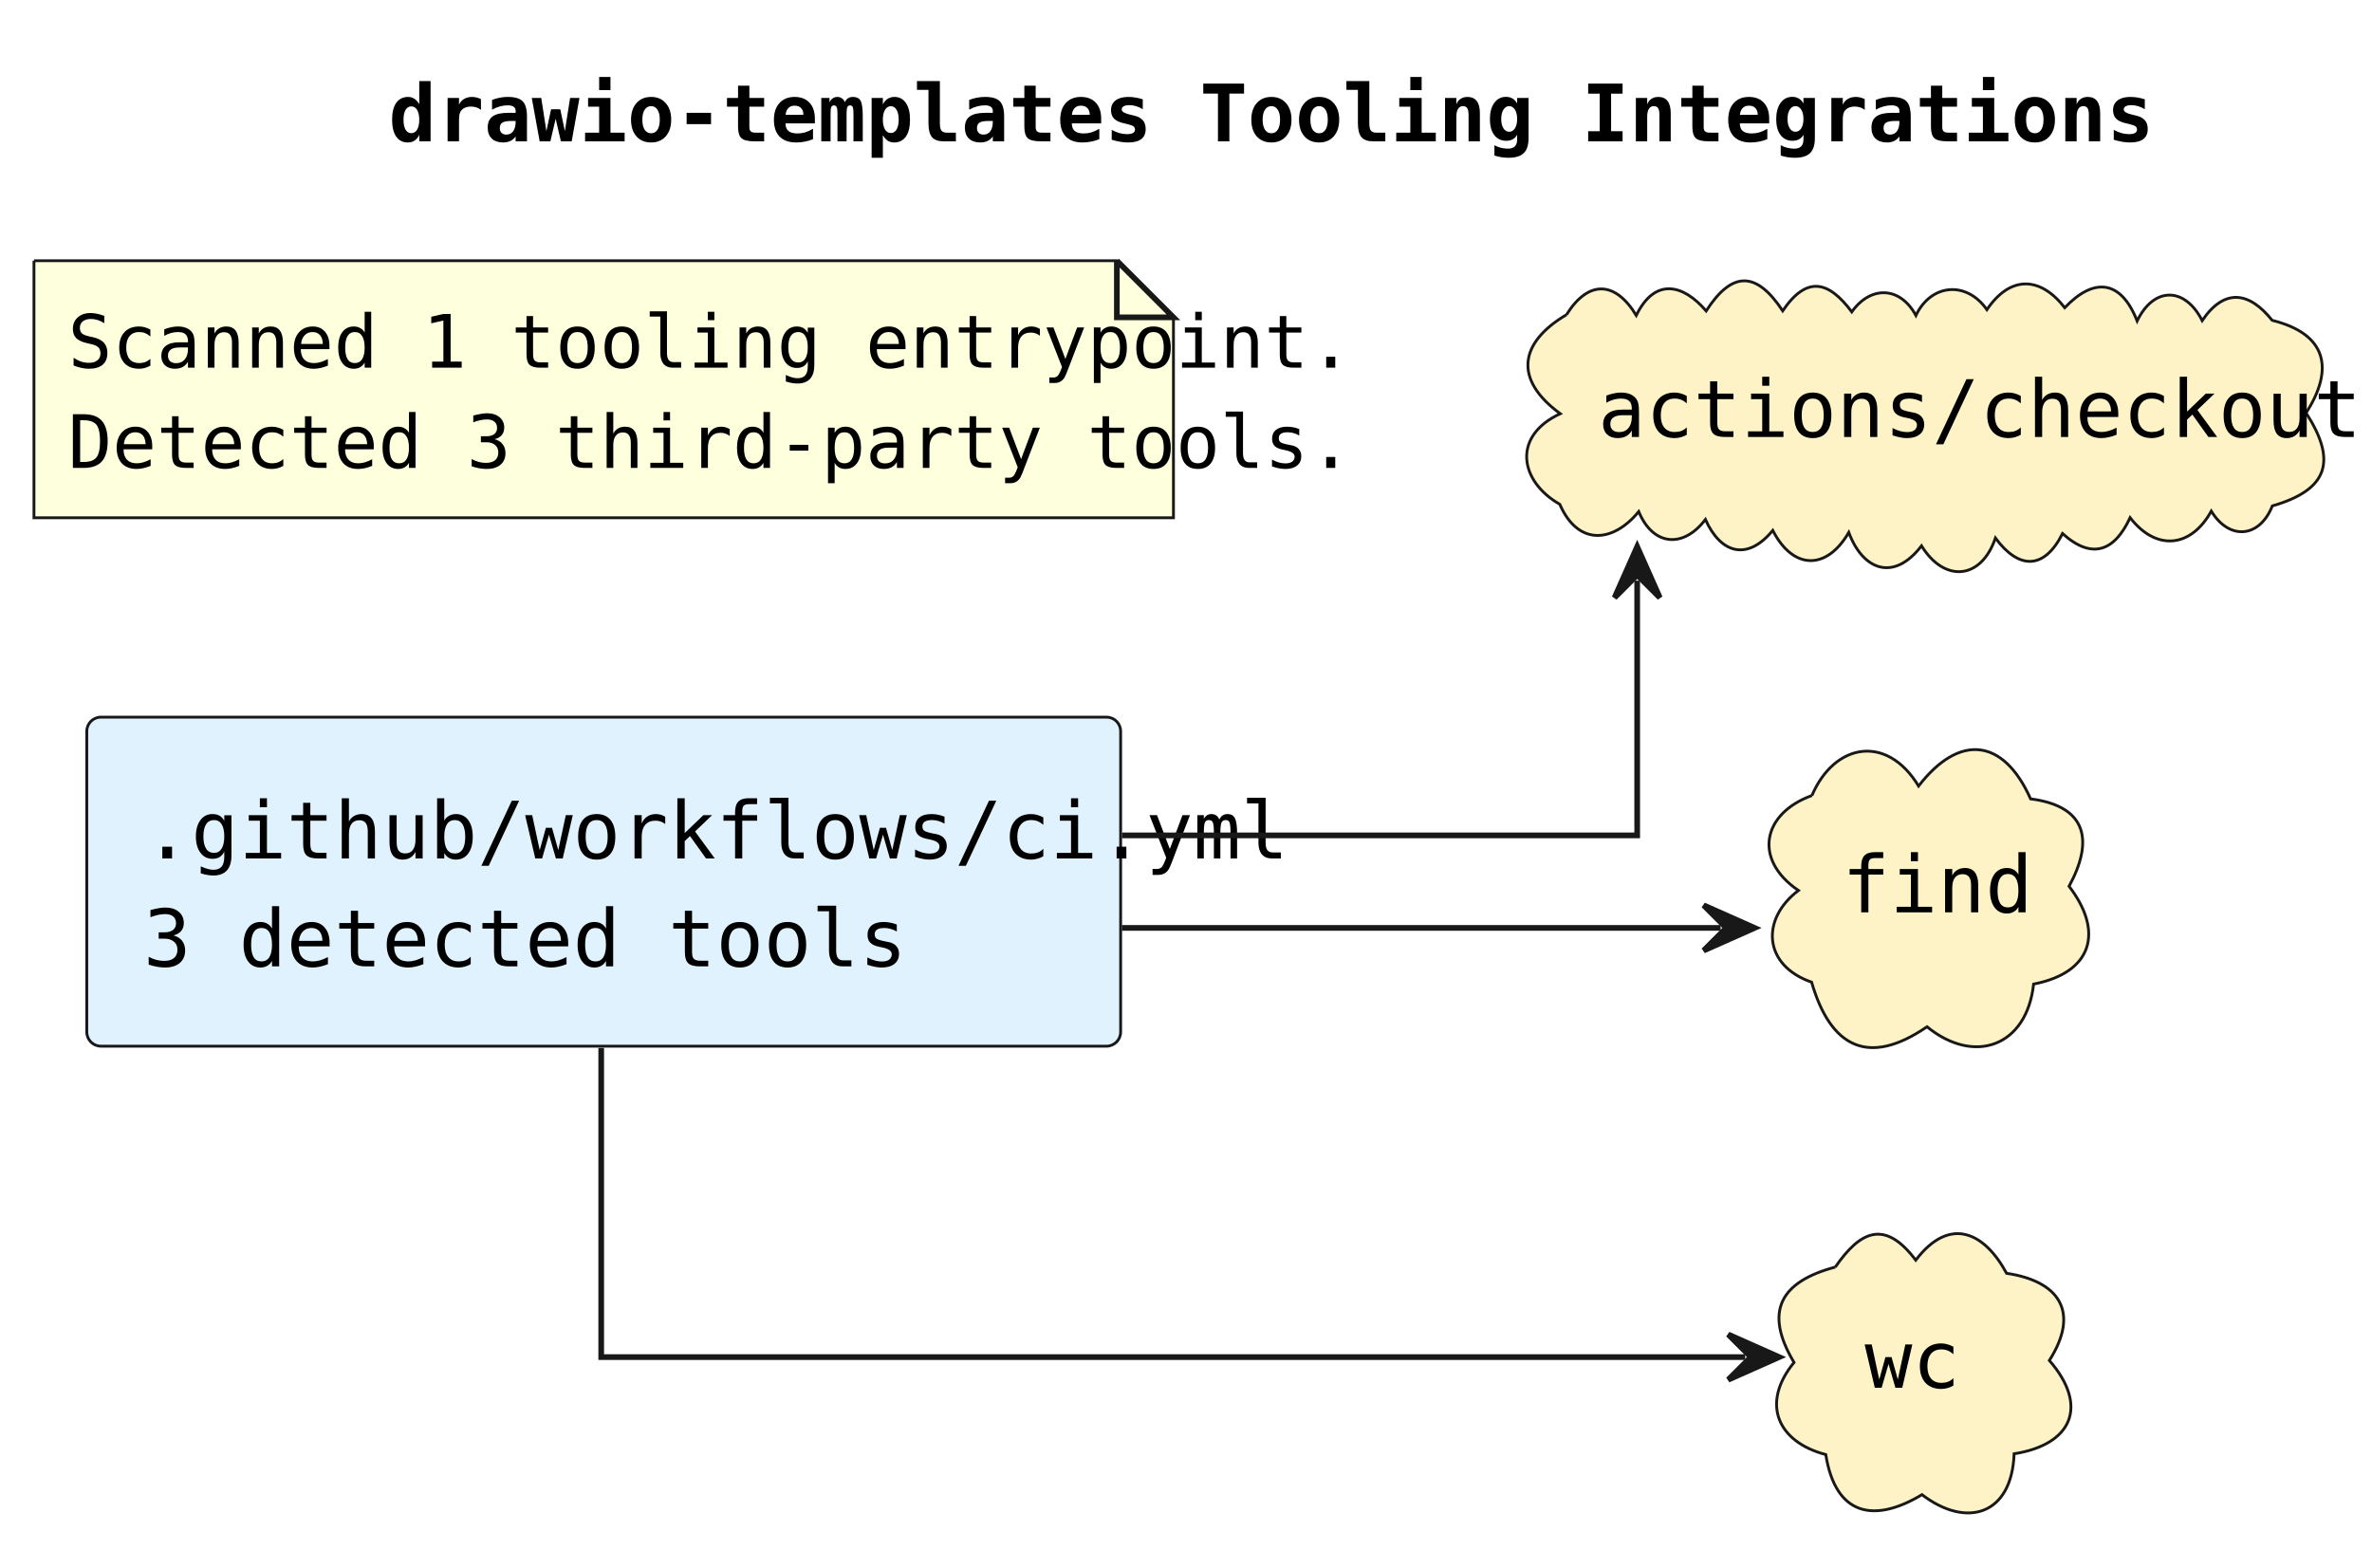
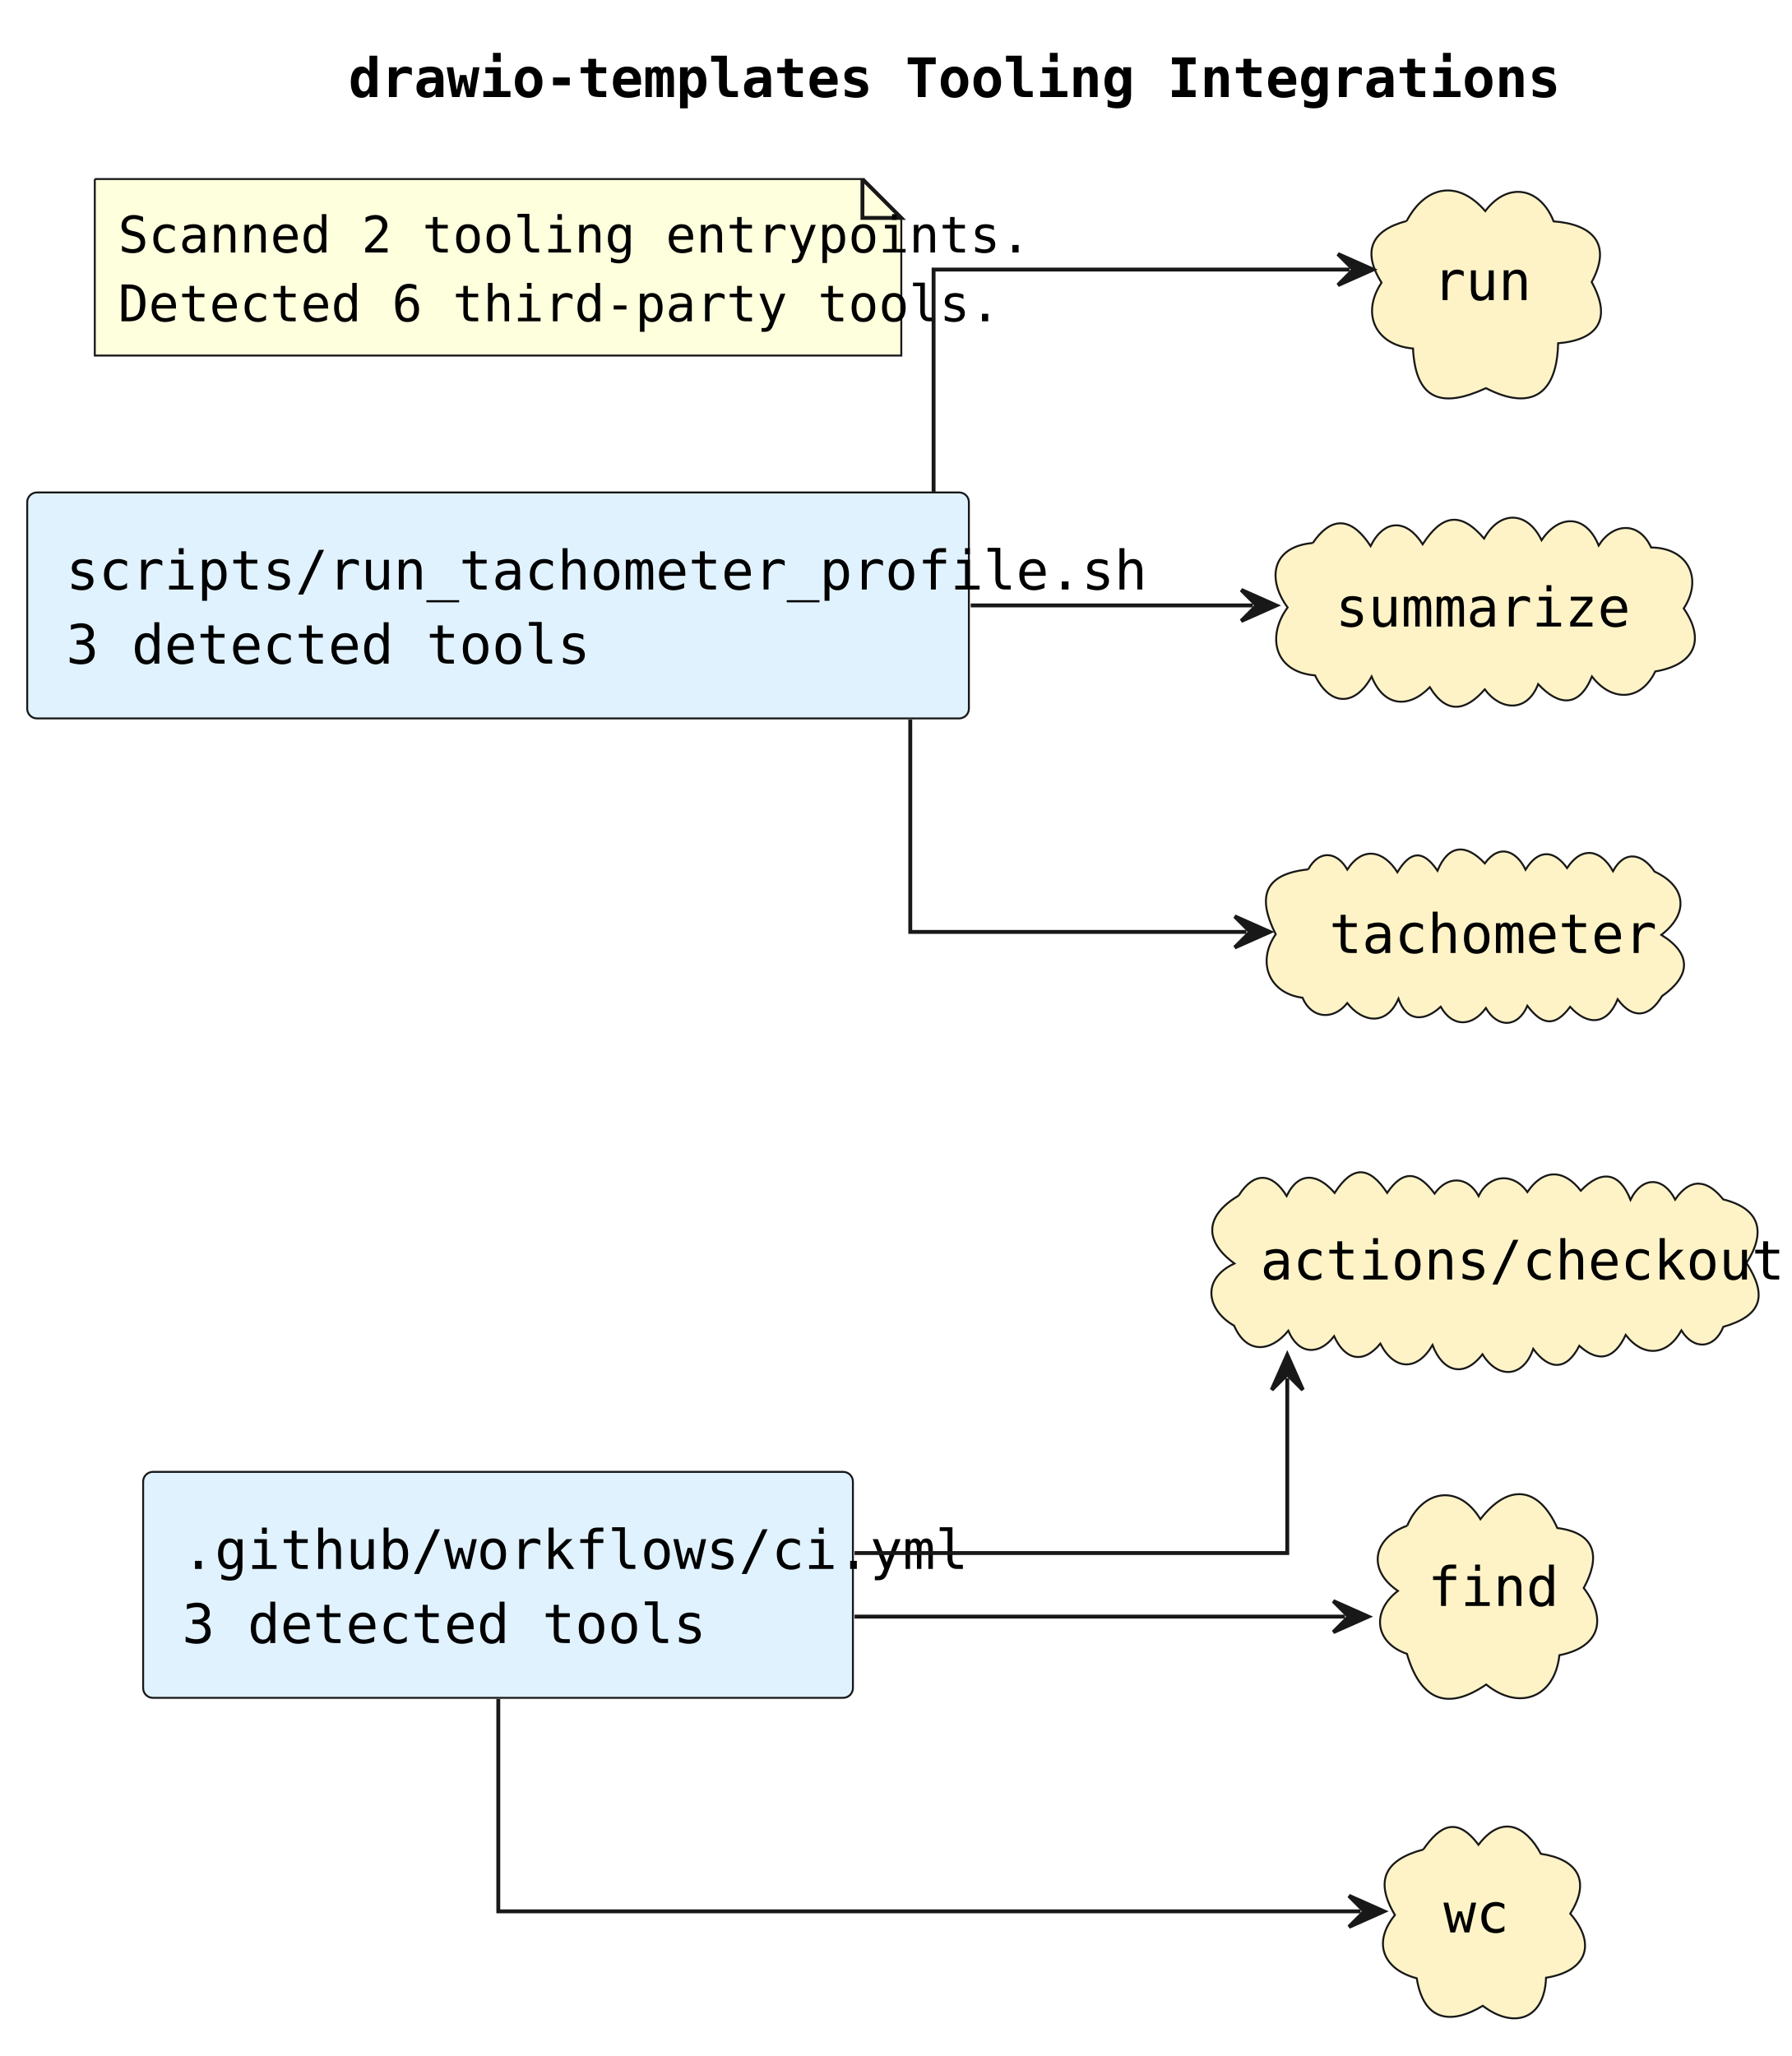
- <svg xmlns="http://www.w3.org/2000/svg" contentStyleType="text/css" data-diagram-type="DESCRIPTION" height="277px" preserveAspectRatio="none" style="width:419px;height:277px;background:#FFFFFF;" version="1.1" viewBox="0 0 419 277" width="419px" zoomAndPan="magnify">
+ <svg xmlns="http://www.w3.org/2000/svg" contentStyleType="text/css" data-diagram-type="DESCRIPTION" height="529px" preserveAspectRatio="none" style="width:461px;height:529px;background:#FFFFFF;" version="1.1" viewBox="0 0 461 529" width="461px" zoomAndPan="magnify">
  <defs />
  <g>
    <g class="title" data-source-line="1">
-       <text fill="#000000" font-family="Monospace" font-size="14" font-weight="bold" lengthAdjust="spacing" textLength="268.502" x="68.651" y="24.966">drawio-templates Tooling Integrations</text>
+       <text fill="#000000" font-family="Monospace" font-size="14" font-weight="bold" lengthAdjust="spacing" textLength="268.502" x="89.656" y="24.966">drawio-templates Tooling Integrations</text>
    </g>
    <g class="entity" data-qualified-name="source_github_workflows_ci_yml" data-source-line="7" id="ent0002">
-       <rect fill="#E0F2FE" height="58.136" rx="2.5" ry="2.5" style="stroke:#181818;stroke-width:0.5;" width="182.623" x="15.33" y="126.708" />
-       <text fill="#000000" font-family="Monospace" font-size="14" lengthAdjust="spacing" textLength="162.623" x="25.33" y="151.674">.github/workflows/ci.yml</text>
-       <text fill="#000000" font-family="Monospace" font-size="14" lengthAdjust="spacing" textLength="105.336" x="25.33" y="170.742">3 detected tools</text>
+       <rect fill="#E0F2FE" height="58.136" rx="2.5" ry="2.5" style="stroke:#181818;stroke-width:0.5;" width="182.623" x="36.83" y="378.708" />
+       <text fill="#000000" font-family="Monospace" font-size="14" lengthAdjust="spacing" textLength="162.623" x="46.83" y="403.674">.github/workflows/ci.yml</text>
+       <text fill="#000000" font-family="Monospace" font-size="14" lengthAdjust="spacing" textLength="105.336" x="46.83" y="422.742">3 detected tools</text>
    </g>
-     <g class="entity" data-qualified-name="tool_actions_checkout" data-source-line="8" id="ent0003">
-       <path d="M276.712,55.604 C280.564,49.445 285.307,49.585 289.036,55.726 C292.342,48.963 297.343,50.212 301.382,54.939 C306.002,47.791 310.263,47.916 314.904,54.919 C319.179,48.636 323.011,49.624 327.107,55.105 C330.439,50.419 335.652,50.572 338.433,55.738 C341.131,50.081 347.397,49.589 350.974,54.716 C355.054,48.679 360.352,48.738 364.725,54.37 C369.9,48.935 374.661,49.435 377.512,56.709 C380.483,50.584 385.963,50.669 389.002,56.644 C392.97,50.811 397.354,51.568 401.364,56.597 C411.046,59.007 412.356,65.167 407.358,72.955 C412.803,81.412 411.338,86.516 401.395,89.388 C399.147,95.06 393.787,95.531 390.611,90.307 C387.024,96.817 380.862,97.407 376.271,91.464 C373.538,97.366 369.567,98.981 364.337,94.271 C361.056,100.775 356.56,100.599 352.48,95.057 C349.952,102.496 343.434,102.963 339.426,96.441 C334.523,102.839 329.064,100.763 326.577,94.07 C322.641,100.847 316.719,100.692 313.148,93.713 C308.613,99.231 303.925,97.753 301.252,91.785 C297.374,96.903 292.015,96.525 289.471,90.39 C285.01,95.853 278.789,96.589 275.527,89.099 C268.429,85.047 267.028,77.064 275.609,73.093 C267.366,67.064 268.313,60.582 276.712,55.604" fill="#FEF3C7" style="stroke:#181818;stroke-width:0.5;" />
-       <text fill="#000000" font-family="Monospace" font-size="14" lengthAdjust="spacing" textLength="111.916" x="282.28" y="77.204">actions/checkout</text>
+     <g class="entity" data-qualified-name="source_scripts_run_tachometer_profile_sh" data-source-line="8" id="ent0003">
+       <rect fill="#E0F2FE" height="58.136" rx="2.5" ry="2.5" style="stroke:#181818;stroke-width:0.5;" width="242.291" x="7" y="126.708" />
+       <text fill="#000000" font-family="Monospace" font-size="14" lengthAdjust="spacing" textLength="222.291" x="17" y="151.674">scripts/run_tachometer_profile.sh</text>
+       <text fill="#000000" font-family="Monospace" font-size="14" lengthAdjust="spacing" textLength="105.336" x="17" y="170.742">3 detected tools</text>
    </g>
-     <g class="entity" data-qualified-name="tool_find" data-source-line="9" id="ent0004">
-       <path d="M320.064,140.561 C324.03,131.296 333.29,129.625 338.905,138.884 C346.045,129.626 353.852,130.323 358.691,141.15 C368.984,142.479 369.687,148.886 365.486,156.592 C371.665,164.627 369.617,171.843 359.225,173.874 C358.018,184.913 348.752,188.227 340.395,181.415 C329.904,188.611 323.317,184.905 320.006,173.531 C311.525,170.6 310.926,162.45 317.684,157.333 C309.584,151.825 311.373,143.687 320.064,140.561" fill="#FEF3C7" style="stroke:#181818;stroke-width:0.5;" />
-       <text fill="#000000" font-family="Monospace" font-size="14" lengthAdjust="spacing" textLength="25.69" x="325.4" y="161.204">find</text>
+     <g class="entity" data-qualified-name="tool_actions_checkout" data-source-line="9" id="ent0004">
+       <path d="M318.722,307.604 C322.574,301.445 327.317,301.585 331.046,307.726 C334.352,300.963 339.353,302.212 343.392,306.939 C348.012,299.791 352.273,299.916 356.914,306.919 C361.189,300.636 365.021,301.624 369.117,307.104 C372.449,302.419 377.662,302.572 380.443,307.738 C383.141,302.08 389.407,301.589 392.985,306.716 C397.064,300.679 402.362,300.738 406.735,306.37 C411.91,300.935 416.671,301.435 419.522,308.709 C422.493,302.584 427.973,302.669 431.012,308.644 C434.98,302.811 439.364,303.568 443.374,308.597 C453.056,311.007 454.366,317.167 449.368,324.955 C454.813,333.412 453.348,338.515 443.405,341.389 C441.157,347.06 435.797,347.531 432.621,342.307 C429.034,348.817 422.872,349.407 418.281,343.464 C415.548,349.366 411.577,350.981 406.347,346.271 C403.066,352.775 398.57,352.599 394.49,347.057 C391.962,354.497 385.444,354.963 381.436,348.441 C376.533,354.839 371.074,352.763 368.587,346.07 C364.651,352.848 358.729,352.692 355.158,345.713 C350.623,351.231 345.935,349.753 343.262,343.786 C339.384,348.903 334.025,348.525 331.481,342.39 C327.021,347.853 320.799,348.589 317.537,341.099 C310.439,337.047 309.038,329.064 317.619,325.093 C309.376,319.065 310.324,312.582 318.722,307.604" fill="#FEF3C7" style="stroke:#181818;stroke-width:0.5;" />
+       <text fill="#000000" font-family="Monospace" font-size="14" lengthAdjust="spacing" textLength="111.916" x="324.29" y="329.204">actions/checkout</text>
    </g>
-     <g class="entity" data-qualified-name="tool_wc" data-source-line="10" id="ent0005">
-       <path d="M324.196,223.873 C328.556,217.57 332.873,215.317 338.406,222.65 C344.461,214.703 350.589,217.801 354.451,224.976 C363.714,226.35 367.476,231.768 362.007,240.372 C369.05,248.474 365.963,255.261 355.782,256.86 C355.388,267.696 347.39,270.116 339.508,264.083 C331.117,269.134 324.255,267.898 322.512,257 C313.96,254.762 311.001,247.941 316.905,240.724 C311.481,231.644 314.57,226.441 324.196,223.873" fill="#FEF3C7" style="stroke:#181818;stroke-width:0.5;" />
-       <text fill="#000000" font-family="Monospace" font-size="14" lengthAdjust="spacing" textLength="17.724" x="329.38" y="245.204">wc</text>
+     <g class="entity" data-qualified-name="tool_find" data-source-line="10" id="ent0005">
+       <path d="M362.064,392.561 C366.03,383.296 375.29,381.625 380.905,390.884 C388.045,381.626 395.852,382.323 400.691,393.15 C410.984,394.479 411.687,400.885 407.486,408.592 C413.665,416.627 411.617,423.842 401.225,425.874 C400.018,436.913 390.752,440.227 382.395,433.415 C371.904,440.611 365.317,436.905 362.006,425.531 C353.525,422.6 352.926,414.45 359.684,409.334 C351.584,403.825 353.373,395.687 362.064,392.561" fill="#FEF3C7" style="stroke:#181818;stroke-width:0.5;" />
+       <text fill="#000000" font-family="Monospace" font-size="14" lengthAdjust="spacing" textLength="25.69" x="367.4" y="413.204">find</text>
    </g>
-     <g class="entity" data-qualified-name="toolingGraphSummary" data-source-line="15" id="ent0009">
-       <path d="M6,46.068 L6,91.48 L207.284,91.48 L207.284,56.068 L197.284,46.068 L6,46.068" fill="#FEFFDD" style="stroke:#181818;stroke-width:0.5;" />
-       <path d="M197.284,46.068 L197.284,56.068 L207.284,56.068 L197.284,46.068" fill="#FEFFDD" style="stroke:#181818;stroke-width:1;" />
-       <text fill="#000000" font-family="Monospace" font-size="13" lengthAdjust="spacing" textLength="180.284" x="12" y="64.965">Scanned 1 tooling entrypoint.</text>
-       <text fill="#000000" font-family="Monospace" font-size="13" lengthAdjust="spacing" textLength="171.782" x="12" y="82.671">Detected 3 third-party tools.</text>
+     <g class="entity" data-qualified-name="tool_run" data-source-line="11" id="ent0006">
+       <path d="M361.92,56.871 C366.792,47.729 375.095,46.13 382.155,54.314 C388.019,46.55 396.344,48.288 399.743,56.953 C409.332,57.661 415.022,62.414 409.534,72.574 C414.769,82.02 411.267,87.44 400.893,88.323 C400.655,101.047 394.323,106.042 382.33,99.871 C371.423,104.904 364.261,103.418 363.56,89.67 C353.899,88.836 350.111,80.744 355.464,72.733 C350.409,64.606 352.825,59.238 361.92,56.871" fill="#FEF3C7" style="stroke:#181818;stroke-width:0.5;" />
+       <text fill="#000000" font-family="Monospace" font-size="14" lengthAdjust="spacing" textLength="23.086" x="368.71" y="77.204">run</text>
    </g>
-     <g class="link" data-entity-1="ent0002" data-entity-2="ent0003" data-link-type="dependency" data-source-line="11" id="lnk6">
-       <path d="M198.19,147.598 C243.74,147.598 289.2,147.598 289.2,147.598 C289.2,147.598 289.2,124.718 289.2,102.598" fill="none" id="source_github_workflows_ci_yml-to-tool_actions_checkout" style="stroke:#181818;stroke-width:1;" />
-       <polygon fill="#181818" points="289.2,96.598,285.2,105.598,289.2,101.598,293.2,105.598,289.2,96.598" style="stroke:#181818;stroke-width:1;" />
+     <g class="entity" data-qualified-name="tool_summarize" data-source-line="12" id="ent0007">
+       <path d="M337.786,139.708 C342.981,132.088 348.218,133.662 352.645,140.496 C356.262,133.345 361.969,133.579 366.05,140.039 C370.884,132.575 375.651,131.305 381.856,138.567 C385.917,131.2 393.017,131.466 396.641,139.001 C401.225,132.141 408.116,132.418 411.332,140.359 C414.969,134.545 421.669,133.982 424.832,140.863 C434.199,140.934 438.309,148.751 433.219,156.551 C439.164,165.164 435.491,171.167 425.896,172.759 C422.114,180.611 414.524,180.518 409.606,174.052 C406.3,182.169 401.018,181.66 395.76,176.017 C392.967,183.397 386.084,182.885 382.025,177.366 C377.196,182.943 372.226,183.922 367.888,176.818 C362.33,182.486 356.009,181.795 352.912,174.066 C348.722,181.786 342.232,181.826 338.358,173.775 C327.798,172.92 325.865,163.618 331.307,156.304 C325.993,149.121 327.059,140.63 337.786,139.708" fill="#FEF3C7" style="stroke:#181818;stroke-width:0.5;" />
+       <text fill="#000000" font-family="Monospace" font-size="14" lengthAdjust="spacing" textLength="73.262" x="343.62" y="161.204">summarize</text>
    </g>
-     <g class="link" data-entity-1="ent0002" data-entity-2="ent0004" data-link-type="dependency" data-source-line="12" id="lnk7">
-       <path d="M198.18,163.948 C238.13,163.948 276.12,163.948 303.94,163.948" fill="none" id="source_github_workflows_ci_yml-to-tool_find" style="stroke:#181818;stroke-width:1;" />
-       <polygon fill="#181818" points="309.94,163.948,300.94,159.948,304.94,163.948,300.94,167.948,309.94,163.948" style="stroke:#181818;stroke-width:1;" />
+     <g class="entity" data-qualified-name="tool_tachometer" data-source-line="13" id="ent0008">
+       <path d="M336.597,223.691 C339.371,218.617 343.926,218.977 346.657,223.734 C350.738,217.509 356.086,218.935 359.543,224.421 C362.861,218.934 366.116,218.508 369.858,224.024 C372.749,217.119 377.302,217.081 382.036,222.149 C385.851,216.911 390.242,219.011 392.523,223.76 C395.656,218.631 399.685,218.416 403.206,223.347 C407.047,217.506 411.951,218.628 415.018,224.152 C418.086,218.449 422.727,219.748 425.702,224.25 C433.931,228.061 434.612,235.075 427.45,240.537 C435.47,245.501 434.951,251.182 427.618,256.31 C424.436,261.712 420.149,262.453 416.221,257.1 C413.563,263.765 408.502,264.024 403.988,259.05 C400.022,264.434 396.705,263.698 392.987,258.785 C390.579,264.473 385.315,264.615 382.312,259.367 C378.902,264.103 373.805,264.52 370.689,259.033 C366.665,262.812 361.955,263.092 359.823,256.959 C356.823,263.978 350.686,263.217 346.647,258.086 C343.103,262.564 337.477,262.2 335.125,256.709 C326.318,255.56 323.363,247.314 328.239,240.391 C323.522,230.988 324.942,224.899 336.597,223.691" fill="#FEF3C7" style="stroke:#181818;stroke-width:0.5;" />
+       <text fill="#000000" font-family="Monospace" font-size="14" lengthAdjust="spacing" textLength="76.468" x="342.02" y="245.204">tachometer</text>
    </g>
-     <g class="link" data-entity-1="ent0002" data-entity-2="ent0005" data-link-type="dependency" data-source-line="13" id="lnk8">
-       <path d="M106.2,185.158 C106.2,209.378 106.2,239.778 106.2,239.778 C106.2,239.778 249,239.778 308.28,239.778" fill="none" id="source_github_workflows_ci_yml-to-tool_wc" style="stroke:#181818;stroke-width:1;" />
-       <polygon fill="#181818" points="314.28,239.778,305.28,235.778,309.28,239.778,305.28,243.778,314.28,239.778" style="stroke:#181818;stroke-width:1;" />
+     <g class="entity" data-qualified-name="tool_wc" data-source-line="14" id="ent0009">
+       <path d="M366.206,475.873 C370.566,469.57 374.883,467.317 380.416,474.65 C386.471,466.703 392.599,469.801 396.461,476.976 C405.724,478.35 409.486,483.767 404.017,492.372 C411.06,500.474 407.973,507.26 397.792,508.86 C397.398,519.696 389.4,522.116 381.518,516.083 C373.127,521.134 366.265,519.898 364.522,509 C355.97,506.762 353.011,499.941 358.915,492.724 C353.491,483.644 356.58,478.441 366.206,475.873" fill="#FEF3C7" style="stroke:#181818;stroke-width:0.5;" />
+       <text fill="#000000" font-family="Monospace" font-size="14" lengthAdjust="spacing" textLength="17.724" x="371.39" y="497.204">wc</text>
+     </g>
+     <g class="entity" data-qualified-name="toolingGraphSummary" data-source-line="22" id="ent0016">
+       <path d="M24.39,46.068 L24.39,91.48 L231.901,91.48 L231.901,56.068 L221.901,46.068 L24.39,46.068" fill="#FEFFDD" style="stroke:#181818;stroke-width:0.5;" />
+       <path d="M221.901,46.068 L221.901,56.068 L231.901,56.068 L221.901,46.068" fill="#FEFFDD" style="stroke:#181818;stroke-width:1;" />
+       <text fill="#000000" font-family="Monospace" font-size="13" lengthAdjust="spacing" textLength="186.511" x="30.39" y="64.965">Scanned 2 tooling entrypoints.</text>
+       <text fill="#000000" font-family="Monospace" font-size="13" lengthAdjust="spacing" textLength="171.782" x="30.39" y="82.671">Detected 6 third-party tools.</text>
+     </g>
+     <g class="link" data-entity-1="ent0002" data-entity-2="ent0004" data-link-type="dependency" data-source-line="15" id="lnk10">
+       <path d="M219.87,399.598 C273.69,399.598 331.21,399.598 331.21,399.598 C331.21,399.598 331.21,376.718 331.21,354.598" fill="none" id="source_github_workflows_ci_yml-to-tool_actions_checkout" style="stroke:#181818;stroke-width:1;" />
+       <polygon fill="#181818" points="331.21,348.598,327.21,357.598,331.21,353.598,335.21,357.598,331.21,348.598" style="stroke:#181818;stroke-width:1;" />
+     </g>
+     <g class="link" data-entity-1="ent0002" data-entity-2="ent0005" data-link-type="dependency" data-source-line="16" id="lnk11">
+       <path d="M219.87,415.948 C266.61,415.948 314.17,415.948 346.05,415.948" fill="none" id="source_github_workflows_ci_yml-to-tool_find" style="stroke:#181818;stroke-width:1;" />
+       <polygon fill="#181818" points="352.05,415.948,343.05,411.948,347.05,415.948,343.05,419.948,352.05,415.948" style="stroke:#181818;stroke-width:1;" />
+     </g>
+     <g class="link" data-entity-1="ent0002" data-entity-2="ent0009" data-link-type="dependency" data-source-line="17" id="lnk12">
+       <path d="M128.21,437.158 C128.21,461.378 128.21,491.778 128.21,491.778 C128.21,491.778 287,491.778 350.08,491.778" fill="none" id="source_github_workflows_ci_yml-to-tool_wc" style="stroke:#181818;stroke-width:1;" />
+       <polygon fill="#181818" points="356.08,491.778,347.08,487.778,351.08,491.778,347.08,495.778,356.08,491.778" style="stroke:#181818;stroke-width:1;" />
+     </g>
+     <g class="link" data-entity-1="ent0003" data-entity-2="ent0006" data-link-type="dependency" data-source-line="18" id="lnk13">
+       <path d="M240.21,126.518 C240.21,101.448 240.21,69.358 240.21,69.358 C240.21,69.358 306.55,69.358 347.25,69.358" fill="none" id="source_scripts_run_tachometer_profile_sh-to-tool_run" style="stroke:#181818;stroke-width:1;" />
+       <polygon fill="#181818" points="353.25,69.358,344.25,65.358,348.25,69.358,344.25,73.358,353.25,69.358" style="stroke:#181818;stroke-width:1;" />
+     </g>
+     <g class="link" data-entity-1="ent0003" data-entity-2="ent0007" data-link-type="dependency" data-source-line="19" id="lnk14">
+       <path d="M249.77,155.778 C277.47,155.778 299.45,155.778 322.37,155.778" fill="none" id="source_scripts_run_tachometer_profile_sh-to-tool_summarize" style="stroke:#181818;stroke-width:1;" />
+       <polygon fill="#181818" points="328.37,155.778,319.37,151.778,323.37,155.778,319.37,159.778,328.37,155.778" style="stroke:#181818;stroke-width:1;" />
+     </g>
+     <g class="link" data-entity-1="ent0003" data-entity-2="ent0008" data-link-type="dependency" data-source-line="20" id="lnk15">
+       <path d="M234.21,185.158 C234.21,209.378 234.21,239.778 234.21,239.778 C234.21,239.778 279.02,239.778 320.7,239.778" fill="none" id="source_scripts_run_tachometer_profile_sh-to-tool_tachometer" style="stroke:#181818;stroke-width:1;" />
+       <polygon fill="#181818" points="326.7,239.778,317.7,235.778,321.7,239.778,317.7,243.778,326.7,239.778" style="stroke:#181818;stroke-width:1;" />
    </g>
  </g>
</svg>
